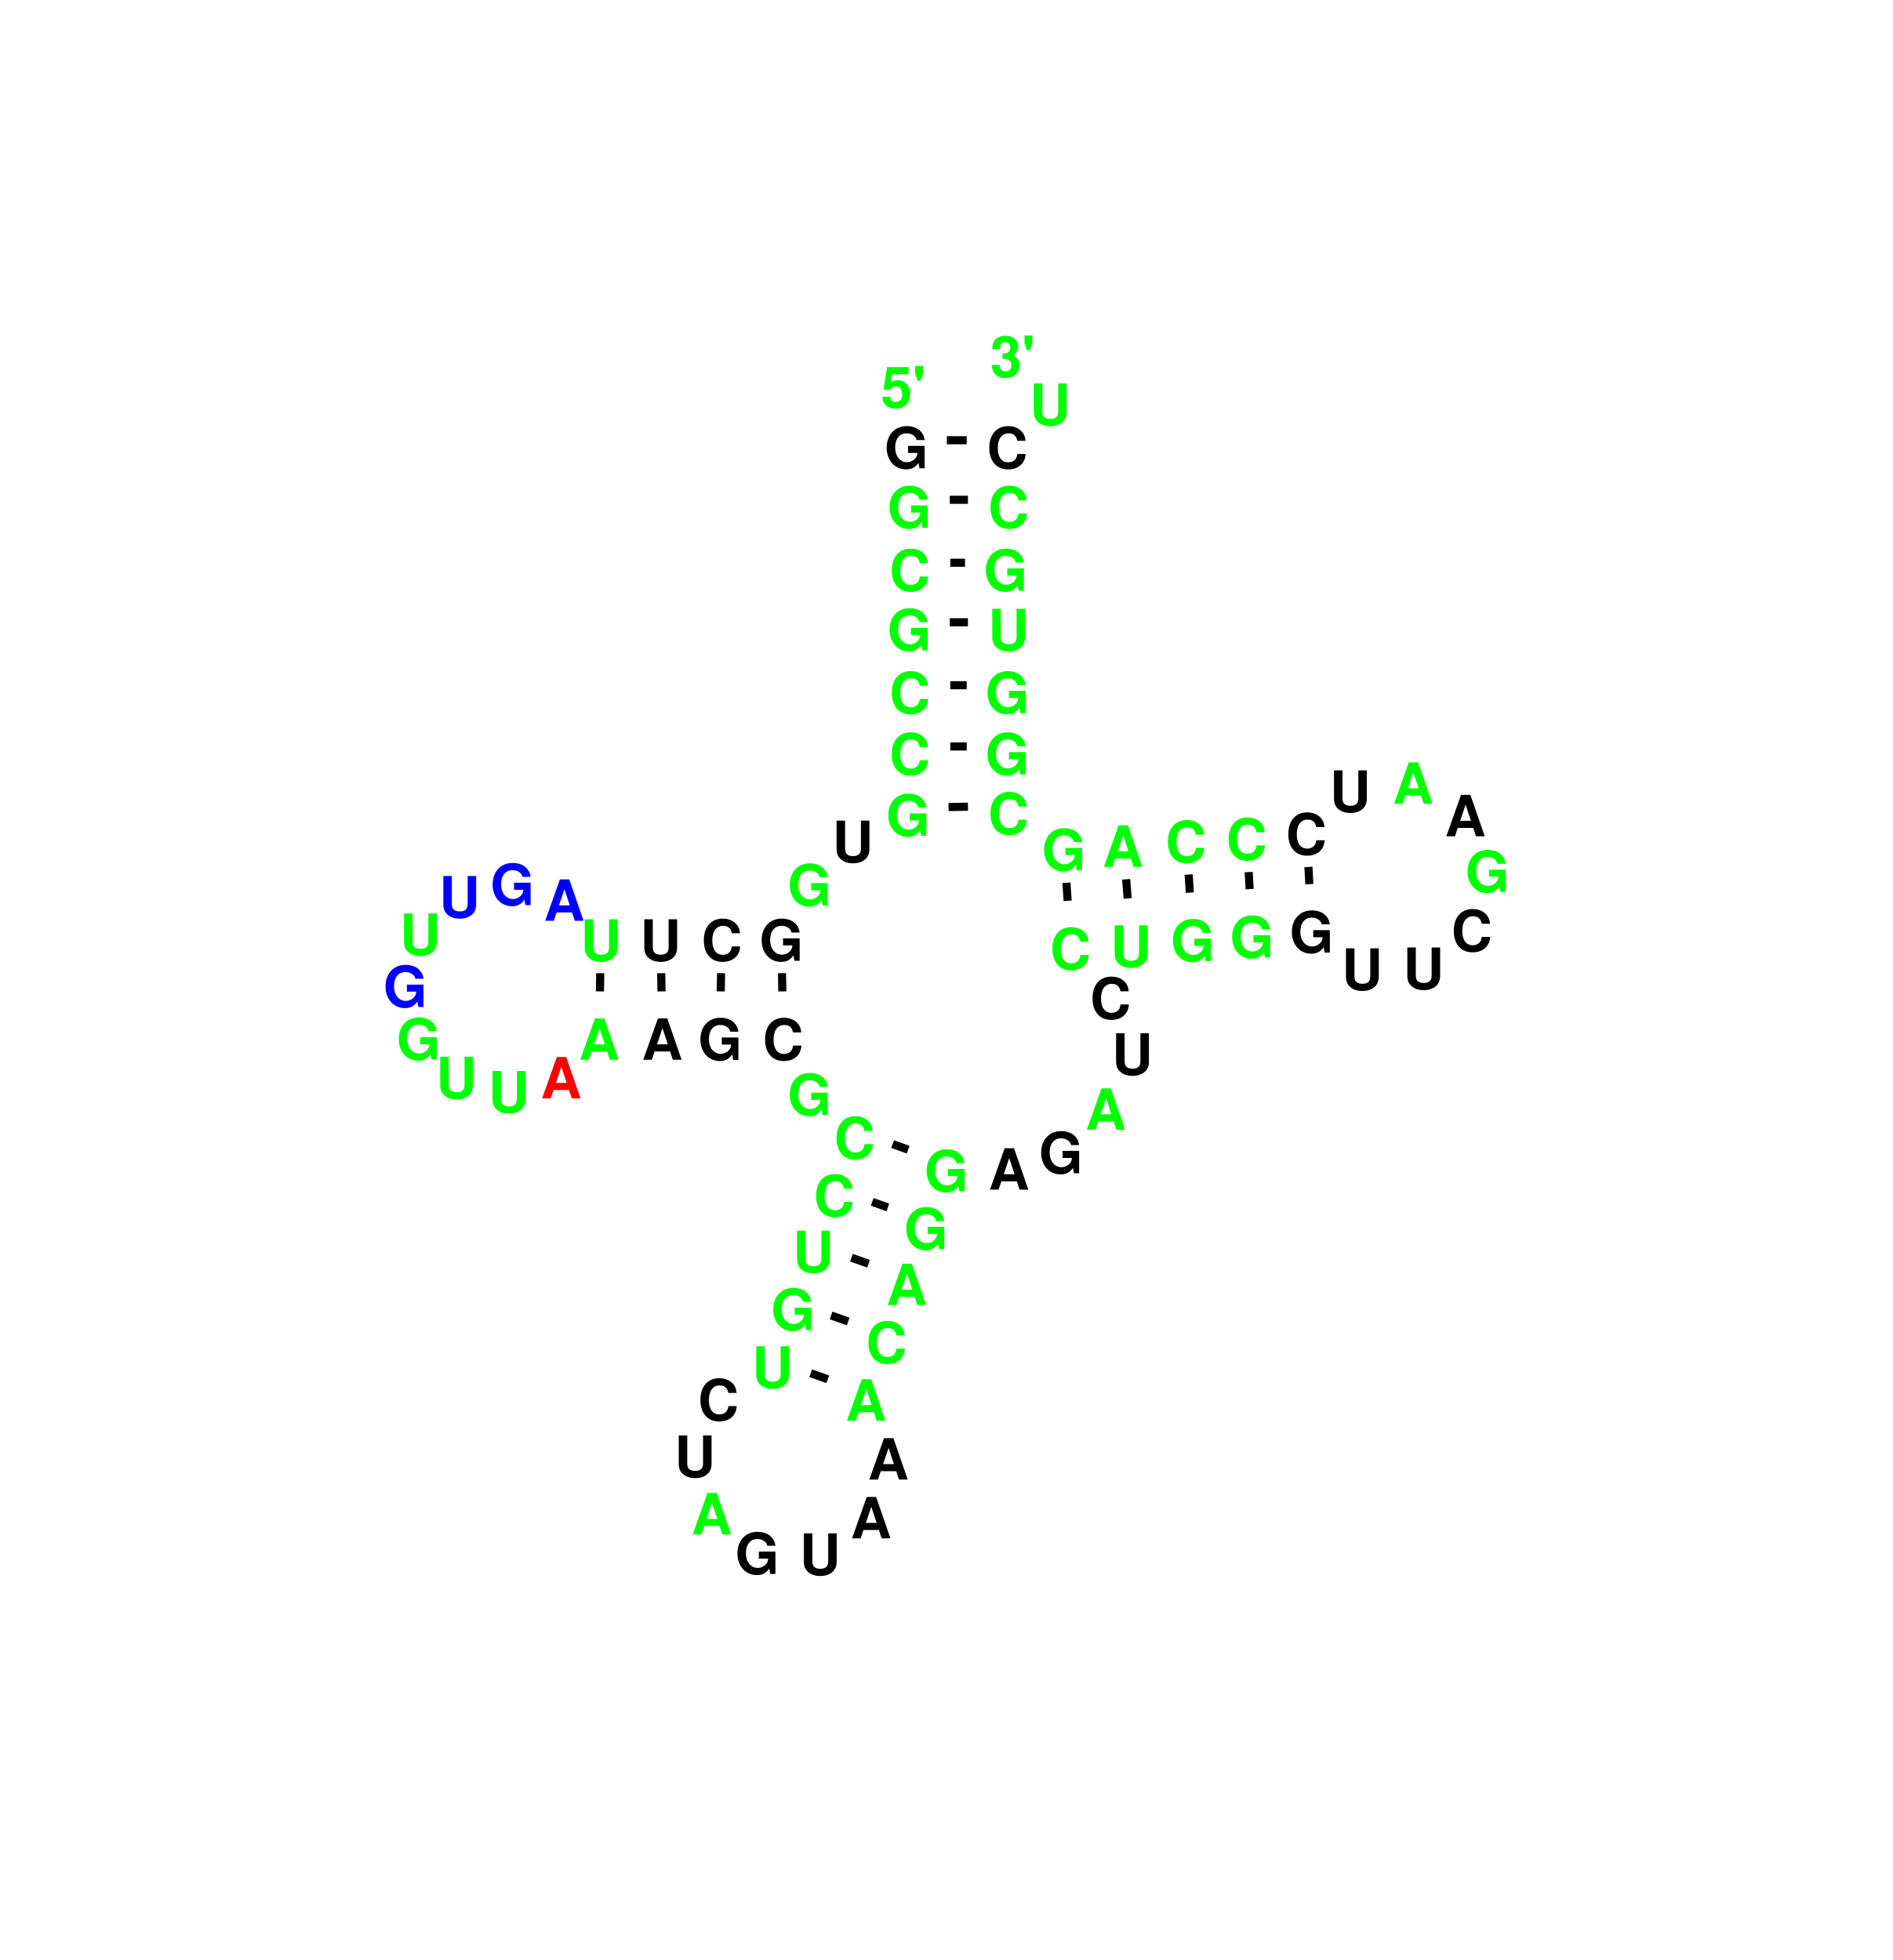
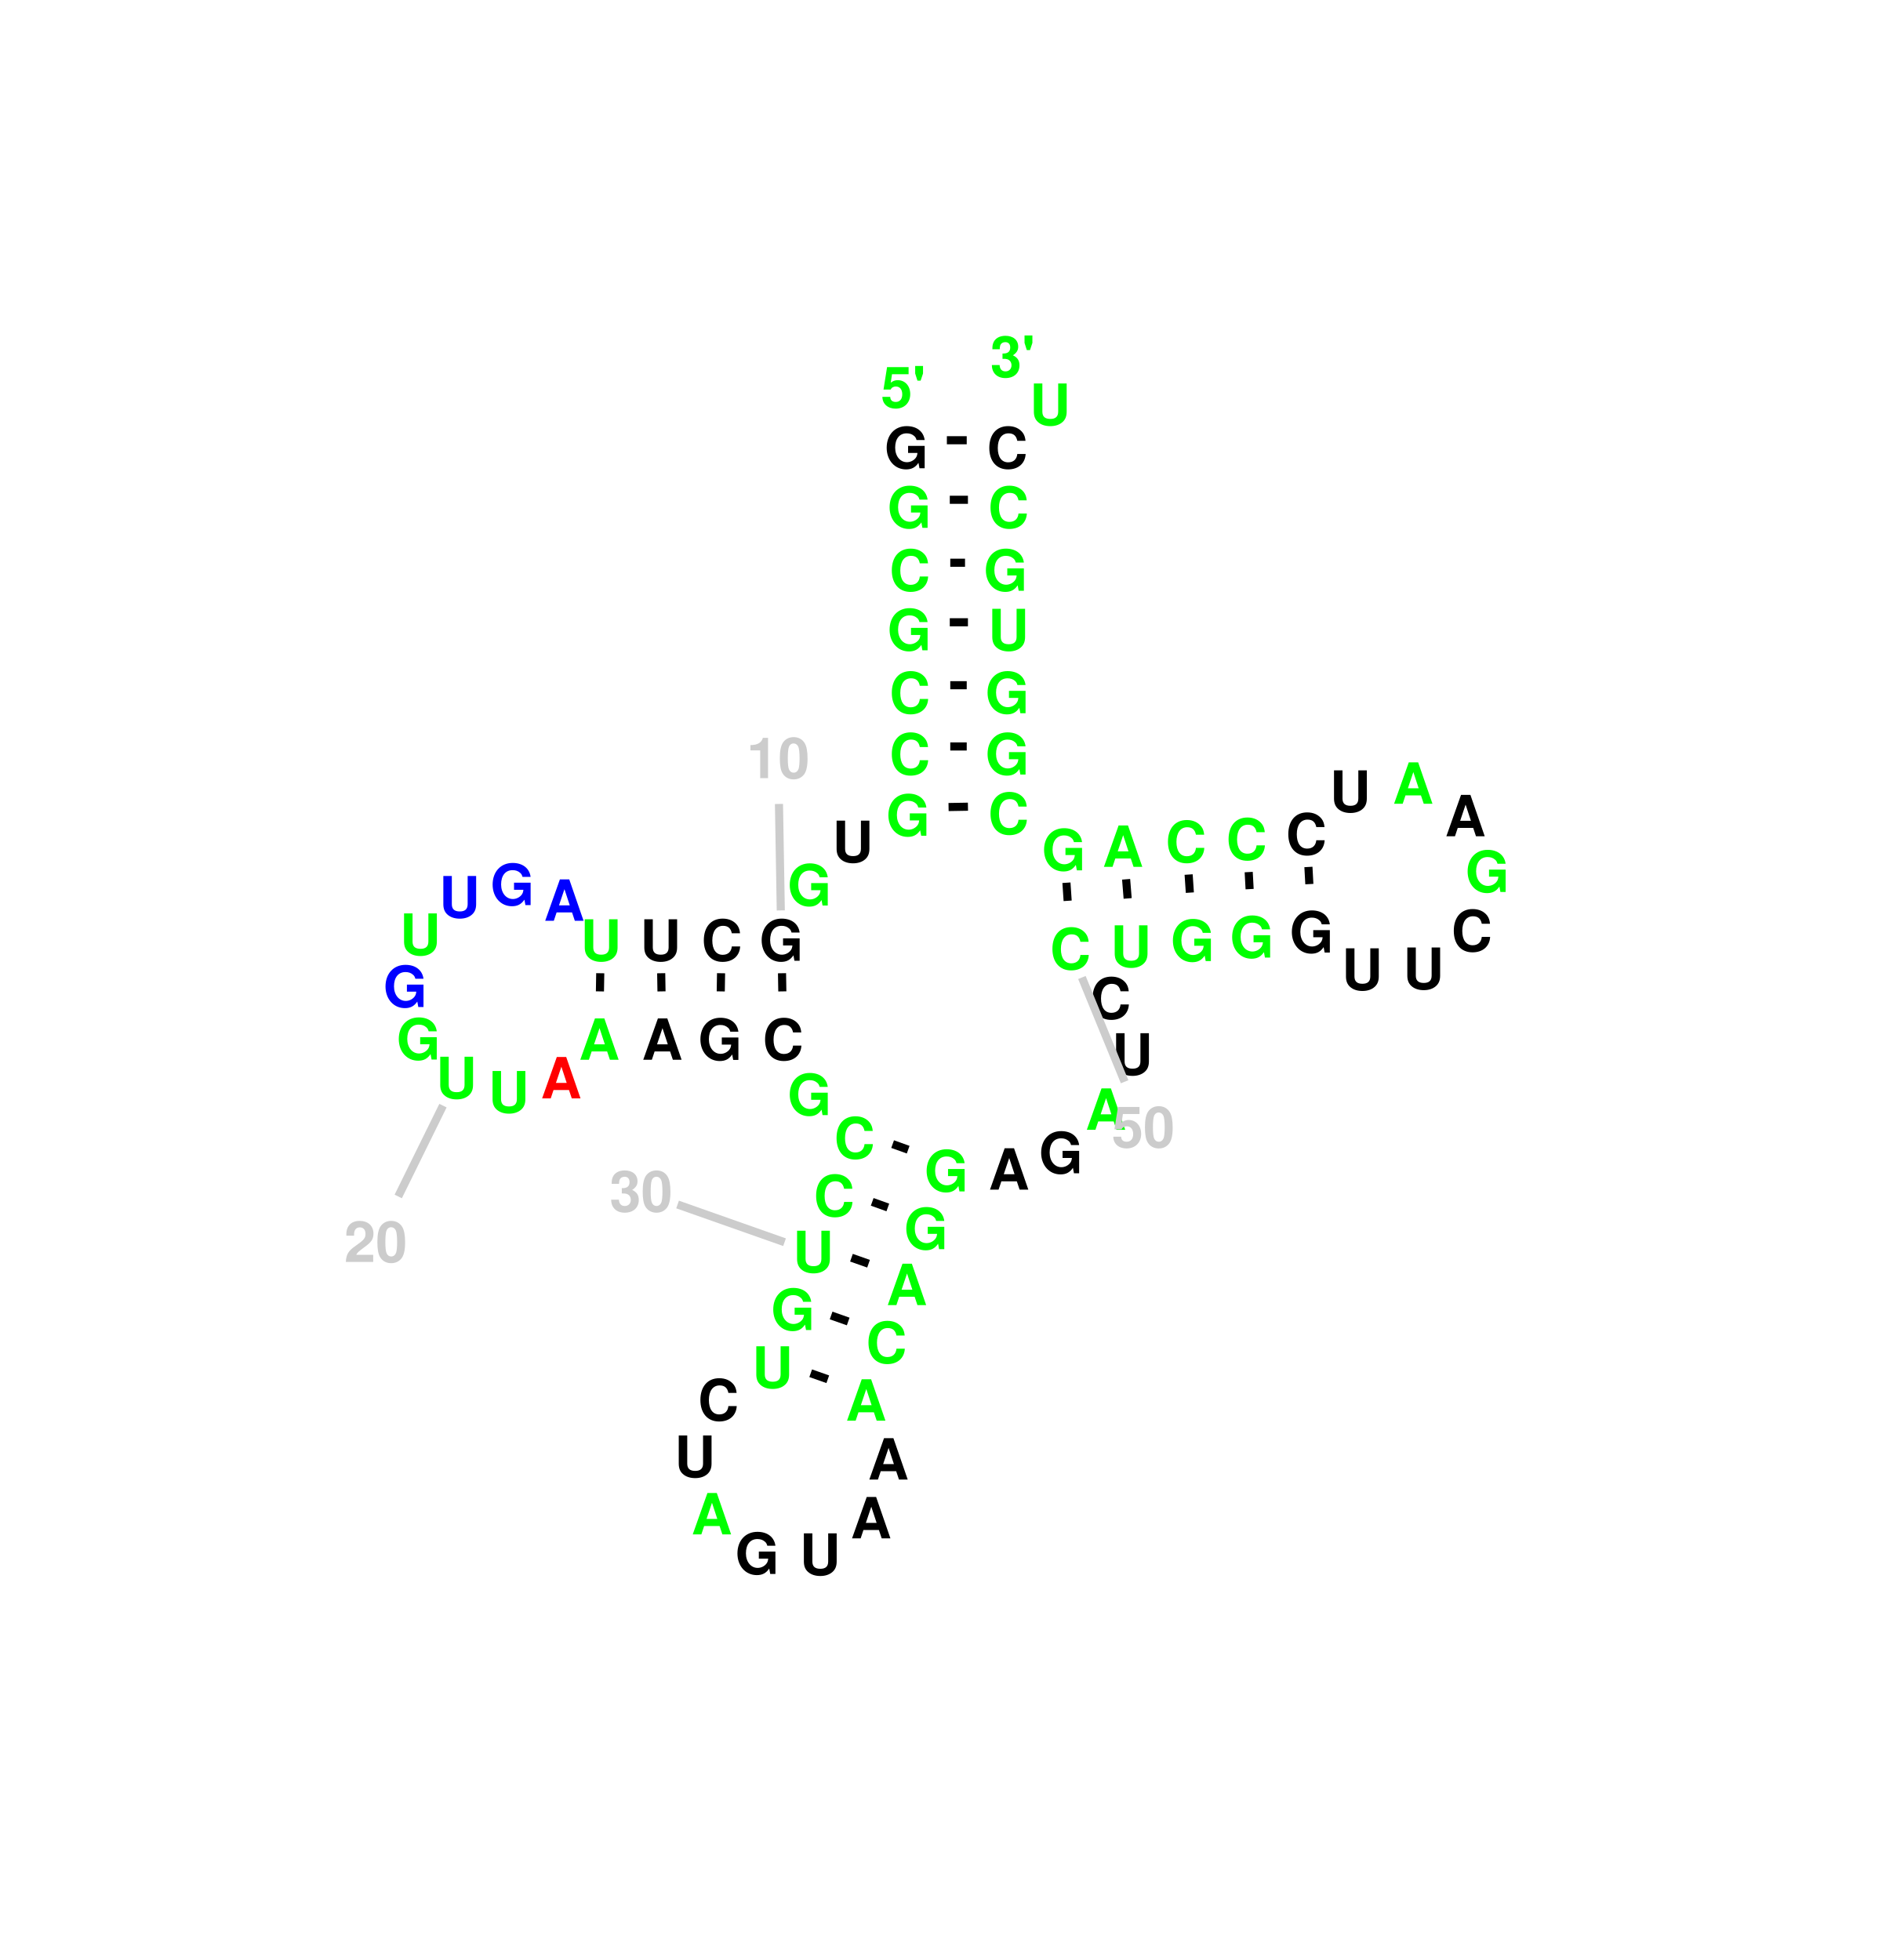
<svg xmlns="http://www.w3.org/2000/svg" width="233.539" height="241.929" style="font-size: 7px; font-weight: bold; font-family: Helvetica; ">
  <g>
    <style type="text/css">


text.red {fill: rgb(255, 0, 0); }
text.green {fill: rgb(0, 255, 0); }
text.blue {fill: rgb(0, 0, 255); }
text.black {fill: rgb(0, 0, 0); }
text.gray {fill: rgb(204, 204, 204); }
text.brown {fill: rgb(211.65, 104.55, 30.6); }
text {fill: rgb(0, 0, 0); text-anchor: middle; dominant-baseline: middle; }
circle.red {stroke: rgb(255, 0, 0); fill: none; }
circle.green {stroke: rgb(0, 255, 0); fill: none; }
circle.blue {stroke: rgb(0, 0, 255); fill: none; }
circle.black {stroke: rgb(0, 0, 0); fill: none; }
circle.gray {stroke: rgb(204, 204, 204); fill: none; }
circle.brown {stroke: rgb(211.65, 104.55, 30.6); fill: none; }
circle {stroke: rgb(0, 0, 0); }
line.red {stroke: rgb(255, 0, 0); }
line.green {stroke: rgb(0, 255, 0); }
line.blue {stroke: rgb(0, 0, 255); }
line.black {stroke: rgb(0, 0, 0); }
line.gray {stroke: rgb(204, 204, 204); }
line.brown {stroke: rgb(211.65, 104.55, 30.6); }
line {stroke: rgb(0, 0, 0); }
+ text.numbering-label {fill: rgb(204, 204, 204);}
+ line.numbering-line {stroke: rgb(204, 204, 204);}
+ 
+ 
</style>
  </g>
  <g>
    <text x="111.481" y="47.838" class="green">5'</text>
  </g>
  <g>
    <text x="111.849" y="55.34" class="black">G</text>
  </g>
  <g>
    <line x1="116.849" y1="54.34" x2="119.299" y2="54.34" class="black" />
  </g>
  <g>
    <text x="112.209" y="62.69" class="green">G</text>
  </g>
  <g>
    <line x1="117.209" y1="61.69" x2="119.449" y2="61.69" class="black" />
  </g>
  <g>
    <text x="112.269" y="70.46" class="green">C</text>
  </g>
  <g>
    <line x1="117.269" y1="69.46" x2="119.089" y2="69.46" class="black" />
  </g>
  <g>
    <text x="112.209" y="77.809" class="green">G</text>
  </g>
  <g>
    <line x1="117.209" y1="76.809" x2="119.449" y2="76.809" class="black" />
  </g>
  <g>
    <text x="112.269" y="85.579" class="green">C</text>
  </g>
  <g>
    <line x1="117.269" y1="84.579" x2="119.299" y2="84.579" class="black" />
  </g>
  <g>
    <text x="112.269" y="93.139" class="green">C</text>
  </g>
  <g>
    <line x1="117.269" y1="92.139" x2="119.299" y2="92.139" class="black" />
  </g>
  <g>
    <text x="112.059" y="100.699" class="green">G</text>
  </g>
  <g>
    <line x1="117.058" y1="99.615" x2="119.45" y2="99.574" class="black" />
  </g>
  <g>
    <text x="105.239" y="103.959" class="black">U</text>
  </g>
  <g>
    <text x="99.889" y="109.309" class="green">G</text>
  </g>
  <g>
+     <text x="96.032" y="93.601" class="numbering-label">10</text>
+   </g>
+   <g>
+     <line x1="96.354" y1="112.375" x2="96.129" y2="99.234" class="numbering-line" />
+   </g>
+   <g>
    <text x="96.419" y="116.129" class="black">G</text>
  </g>
  <g>
    <line x1="96.505" y1="120.129" x2="96.543" y2="122.37" class="black" />
  </g>
  <g>
    <text x="89.069" y="116.129" class="black">C</text>
  </g>
  <g>
    <line x1="88.983" y1="120.129" x2="88.945" y2="122.37" class="black" />
  </g>
  <g>
    <text x="81.509" y="116.129" class="black">U</text>
  </g>
  <g>
    <line x1="81.595" y1="120.129" x2="81.633" y2="122.37" class="black" />
  </g>
  <g>
    <text x="74.159" y="116.129" class="green">U</text>
  </g>
  <g>
    <line x1="74.073" y1="120.129" x2="74.035" y2="122.37" class="black" />
  </g>
  <g>
    <text x="69.619" y="111.212" class="blue">A</text>
  </g>
  <g>
    <text x="63.22" y="109.256" class="blue">G</text>
  </g>
  <g>
    <text x="56.707" y="110.794" class="blue">U</text>
  </g>
  <g>
    <text x="51.859" y="115.408" class="green">U</text>
  </g>
  <g>
    <text x="50" y="121.837" class="blue">G</text>
  </g>
  <g>
    <text x="51.637" y="128.326" class="green">G</text>
  </g>
  <g>
+     <text x="46.37" y="153.316" class="numbering-label">20</text>
+   </g>
+   <g>
+     <line x1="54.665" y1="136.472" x2="49.144" y2="147.683" class="numbering-line" />
+   </g>
+   <g>
    <text x="56.324" y="133.103" class="green">U</text>
  </g>
  <g>
    <text x="62.78" y="134.864" class="green">U</text>
  </g>
  <g>
    <text x="69.243" y="133.128" class="red">A</text>
  </g>
  <g>
    <text x="73.949" y="128.369" class="green">A</text>
  </g>
  <g>
    <text x="81.719" y="128.369" class="black">A</text>
  </g>
  <g>
    <text x="88.859" y="128.369" class="black">G</text>
  </g>
  <g>
    <text x="96.629" y="128.369" class="black">C</text>
  </g>
  <g>
    <text x="99.889" y="135.179" class="green">G</text>
  </g>
  <g>
    <text x="105.449" y="140.529" class="green">C</text>
  </g>
  <g>
    <line x1="110.154" y1="141.22" x2="112.073" y2="141.909" class="black" />
  </g>
  <g>
    <text x="102.929" y="147.659" class="green">C</text>
  </g>
  <g>
    <line x1="107.635" y1="148.349" x2="109.563" y2="149.04" class="black" />
  </g>
  <g>
+     <text x="79.11" y="147.085" class="numbering-label">30</text>
+   </g>
+   <g>
+     <line x1="96.817" y1="153.33" x2="83.616" y2="148.675" class="numbering-line" />
+   </g>
+   <g>
    <text x="100.359" y="154.579" class="green">U</text>
  </g>
  <g>
    <line x1="105.074" y1="155.243" x2="107.183" y2="155.986" class="black" />
  </g>
  <g>
    <text x="97.849" y="161.709" class="green">G</text>
  </g>
  <g>
    <line x1="102.564" y1="162.373" x2="104.673" y2="163.116" class="black" />
  </g>
  <g>
    <text x="95.329" y="168.839" class="green">U</text>
  </g>
  <g>
    <line x1="100.044" y1="169.503" x2="102.153" y2="170.246" class="black" />
  </g>
  <g>
    <text x="88.649" y="172.859" class="black">C</text>
  </g>
  <g>
    <text x="85.759" y="179.849" class="black">U</text>
  </g>
  <g>
    <text x="87.829" y="186.949" class="green">A</text>
  </g>
  <g>
    <text x="93.429" y="191.819" class="black">G</text>
  </g>
  <g>
    <text x="101.199" y="191.929" class="black">U</text>
  </g>
  <g>
    <text x="107.489" y="187.439" class="black">A</text>
  </g>
  <g>
    <text x="109.619" y="180.179" class="black">A</text>
  </g>
  <g>
    <text x="106.869" y="172.909" class="green">A</text>
  </g>
  <g>
    <text x="109.389" y="165.779" class="green">C</text>
  </g>
  <g>
    <text x="111.899" y="158.649" class="green">A</text>
  </g>
  <g>
    <text x="114.269" y="151.729" class="green">G</text>
  </g>
  <g>
    <text x="116.779" y="144.599" class="green">G</text>
  </g>
  <g>
    <text x="124.509" y="144.399" class="black">A</text>
  </g>
  <g>
    <text x="130.909" y="142.359" class="black">G</text>
  </g>
  <g>
    <text x="136.459" y="137.009" class="green">A</text>
  </g>
  <g>
    <text x="139.729" y="130.199" class="black">U</text>
  </g>
  <g>
    <text x="137.039" y="123.289" class="black">C</text>
  </g>
  <g>
+     <text x="141.092" y="139.157" class="numbering-label">50</text>
+   </g>
+   <g>
+     <line x1="133.512" y1="120.654" x2="138.785" y2="133.524" class="numbering-line" />
+   </g>
+   <g>
    <text x="132.089" y="117.179" class="green">C</text>
  </g>
  <g>
    <line x1="131.754" y1="111.191" x2="131.604" y2="108.958" class="black" />
  </g>
  <g>
    <text x="139.559" y="116.879" class="green">U</text>
  </g>
  <g>
    <line x1="139.159" y1="110.896" x2="138.969" y2="108.533" class="black" />
  </g>
  <g>
    <text x="147.169" y="116.169" class="green">G</text>
  </g>
  <g>
    <line x1="146.834" y1="110.181" x2="146.684" y2="107.948" class="black" />
  </g>
  <g>
    <text x="154.479" y="115.739" class="green">G</text>
  </g>
  <g>
    <line x1="154.21" y1="109.747" x2="154.097" y2="107.642" class="black" />
  </g>
  <g>
    <text x="161.849" y="115.119" class="black">G</text>
  </g>
  <g>
    <line x1="161.581" y1="109.127" x2="161.467" y2="107.012" class="black" />
  </g>
  <g>
    <text x="168.099" y="119.719" class="black">U</text>
  </g>
  <g>
    <text x="175.669" y="119.619" class="black">U</text>
  </g>
  <g>
    <text x="181.619" y="114.949" class="black">C</text>
  </g>
  <g>
    <text x="183.539" y="107.639" class="green">G</text>
  </g>
  <g>
    <text x="180.829" y="100.779" class="black">A</text>
  </g>
  <g>
    <text x="174.379" y="96.76" class="green">A</text>
  </g>
  <g>
    <text x="166.619" y="97.749" class="black">U</text>
  </g>
  <g>
    <text x="161.199" y="103.019" class="black">C</text>
  </g>
  <g>
    <text x="153.829" y="103.649" class="green">C</text>
  </g>
  <g>
    <text x="146.349" y="103.959" class="green">C</text>
  </g>
  <g>
    <text x="138.569" y="104.549" class="green">A</text>
  </g>
  <g>
    <text x="131.269" y="104.969" class="green">G</text>
  </g>
  <g>
    <text x="124.449" y="100.489" class="green">C</text>
  </g>
  <g>
    <text x="124.299" y="93.139" class="green">G</text>
  </g>
  <g>
    <text x="124.299" y="85.579" class="green">G</text>
  </g>
  <g>
    <text x="124.449" y="77.809" class="green">U</text>
  </g>
  <g>
    <text x="124.089" y="70.46" class="green">G</text>
  </g>
  <g>
    <text x="124.449" y="62.69" class="green">C</text>
  </g>
  <g>
    <text x="124.299" y="55.34" class="black">C</text>
  </g>
  <g>
    <text x="129.581" y="50" class="green">U</text>
  </g>
  <g>
    <text x="124.977" y="44.066" class="green">3'</text>
  </g>
</svg>
